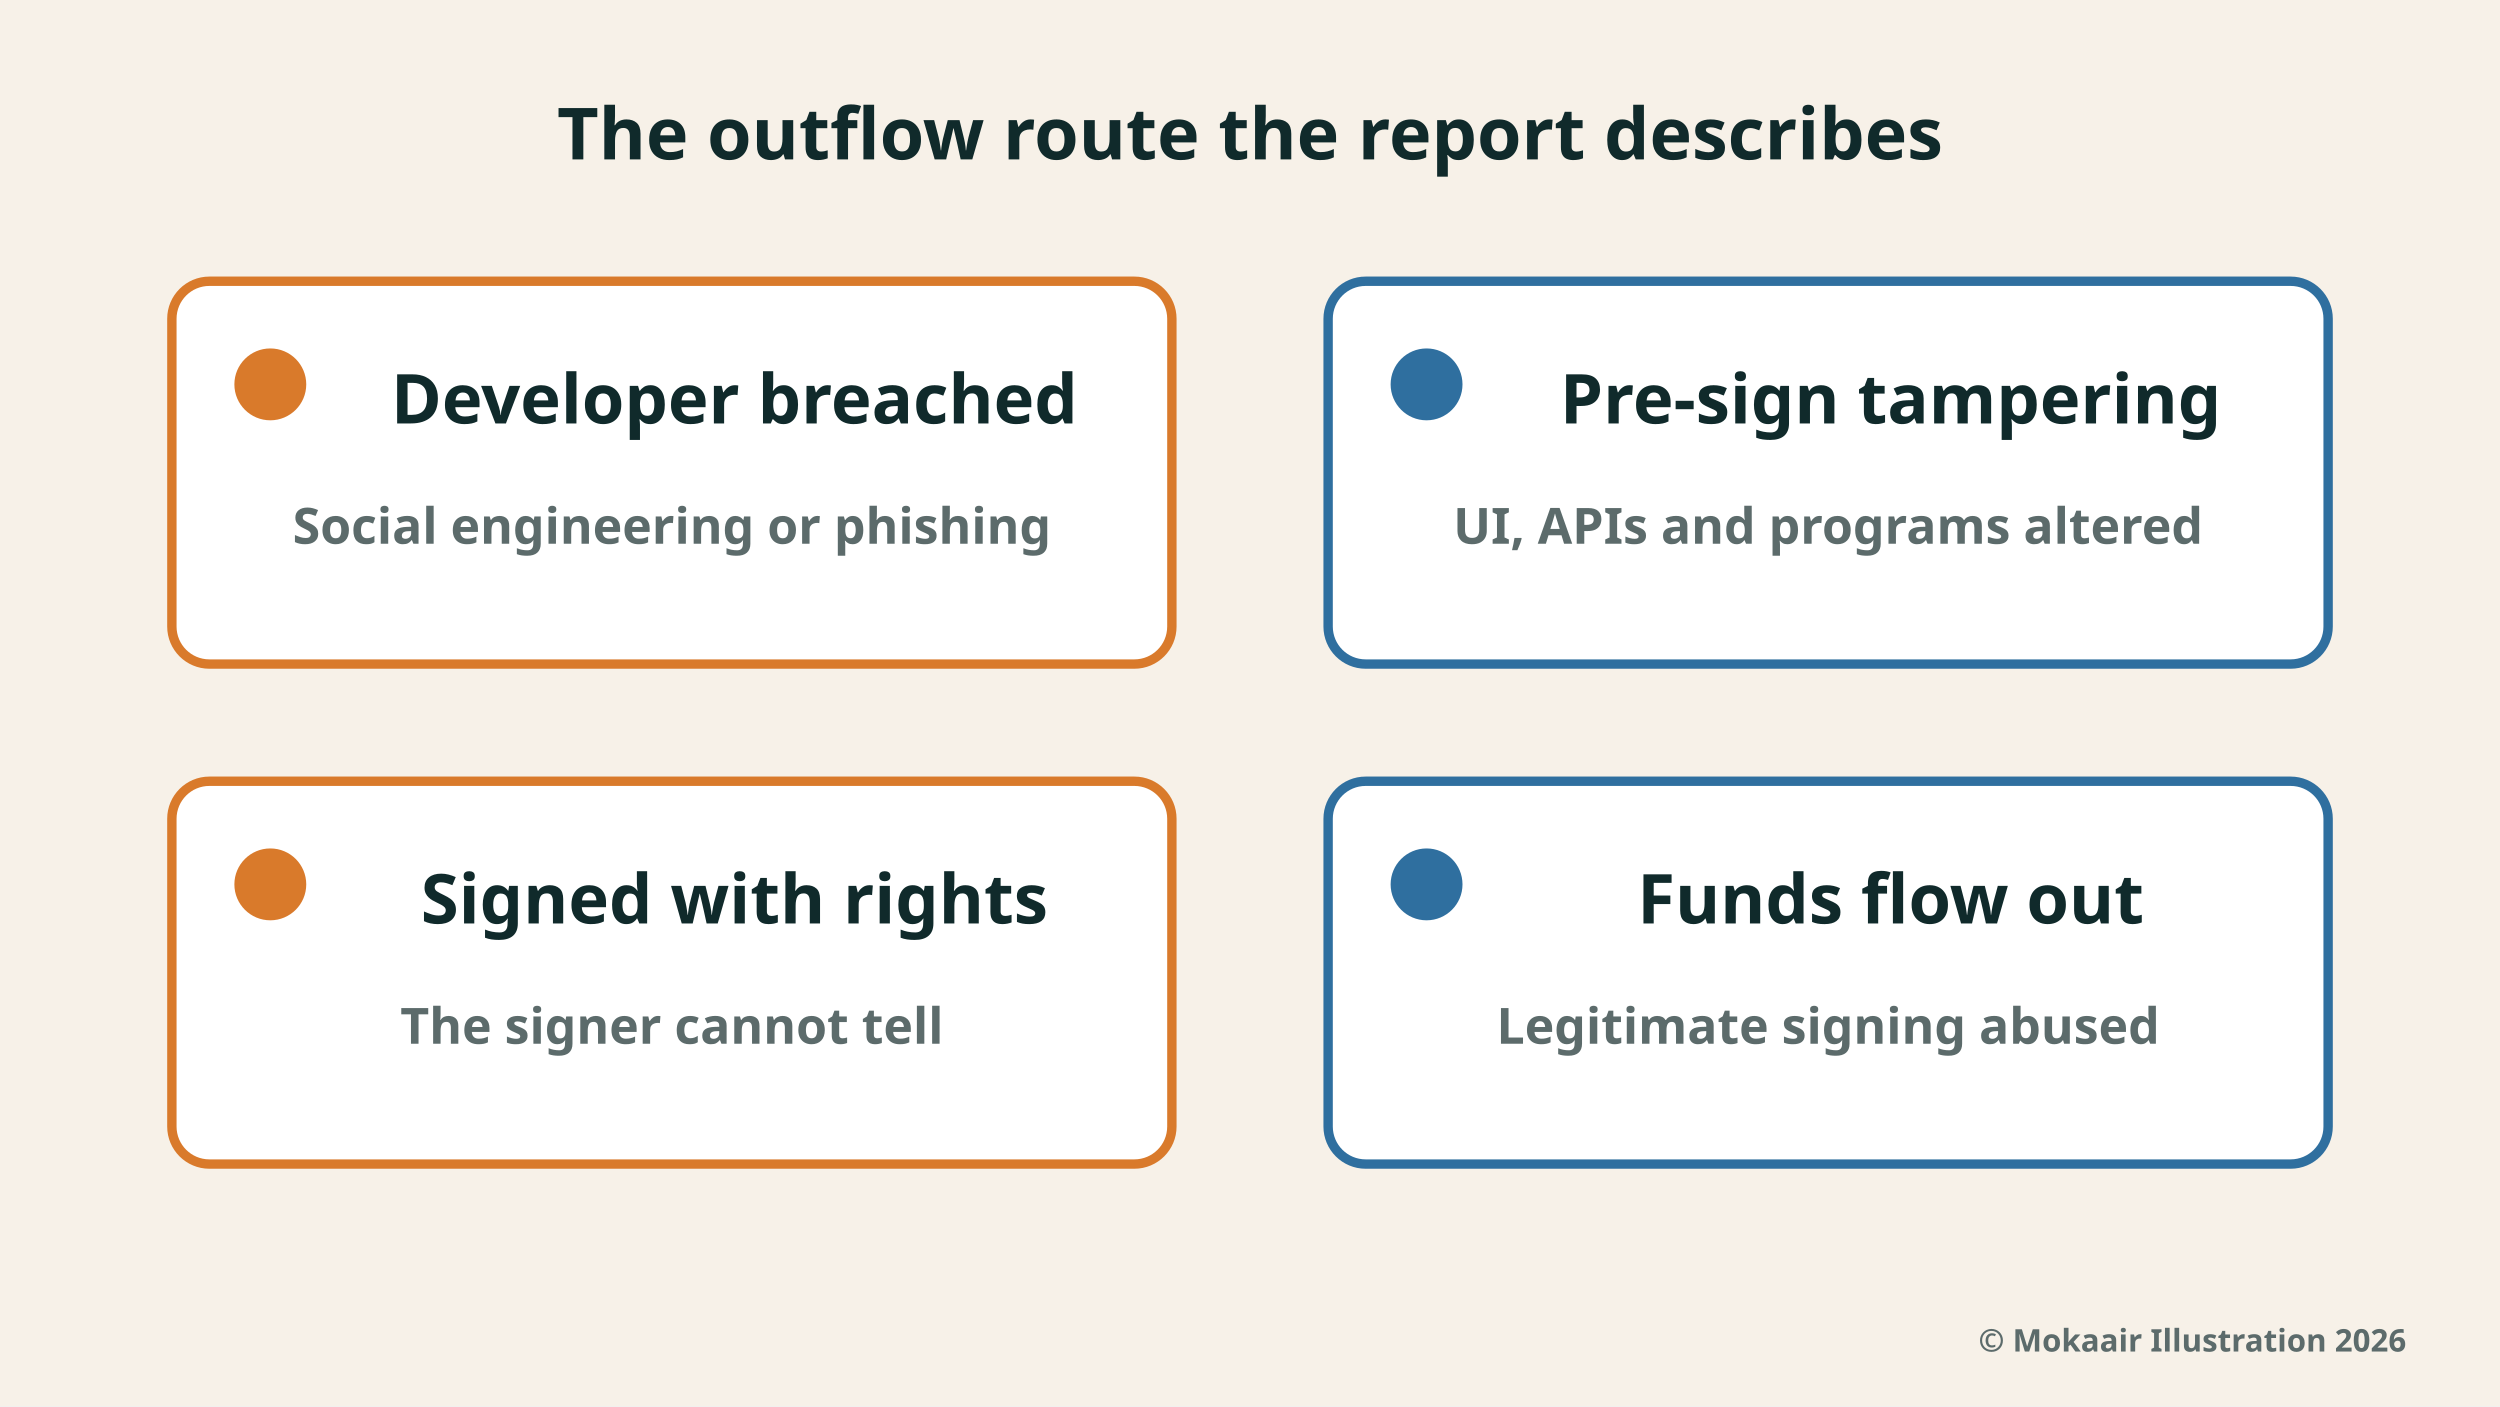
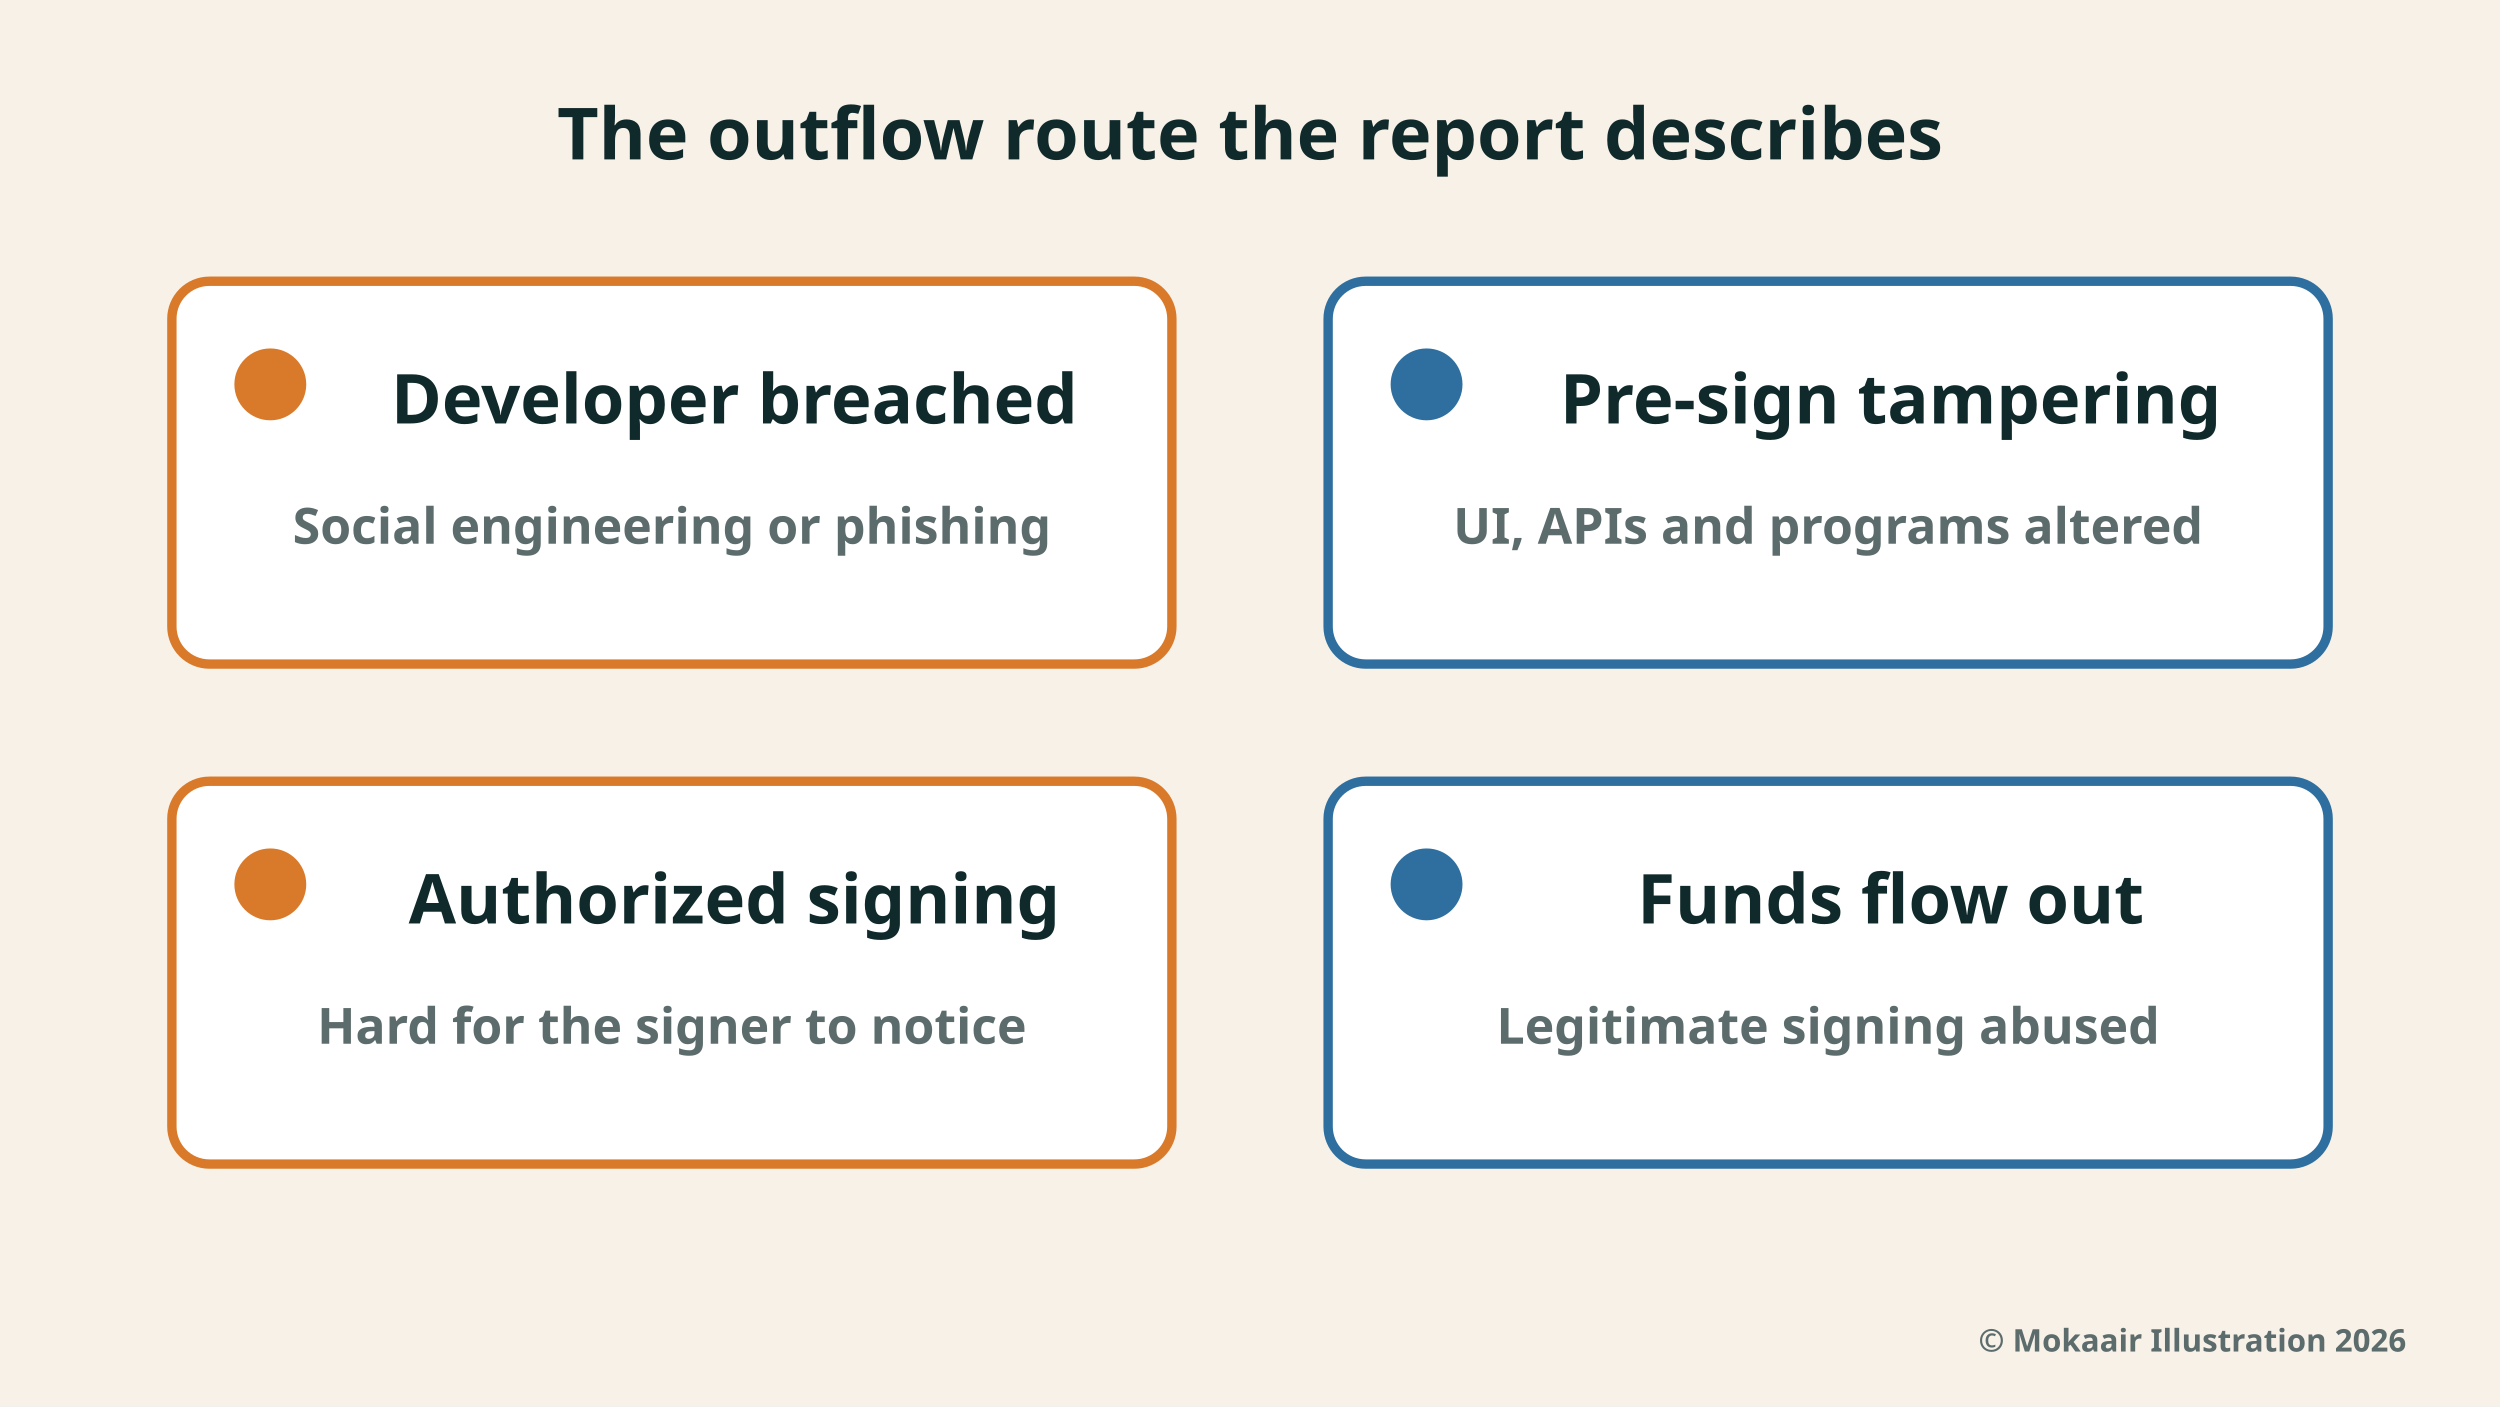
<svg xmlns="http://www.w3.org/2000/svg" viewBox="0 0 1600 900" width="1600" height="900" role="img" aria-labelledby="title desc" font-family="'Microsoft JhengHei','Noto Sans TC',sans-serif">
  <rect width="1600" height="900" fill="#F7F1E8" />
  <text x="800" y="102" font-size="46" font-weight="600" fill="#102A2B" text-anchor="middle">The outflow route the report describes</text>
  <rect x="110" y="180" width="640" height="245" rx="24" fill="#FFFFFF" stroke="#D97A2B" stroke-width="6" />
  <circle cx="173" cy="246" r="23" fill="#D97A2B" stroke="none" stroke-width="6" />
  <text x="470" y="271" font-size="44" font-weight="600" fill="#102A2B" text-anchor="middle">Developer breached</text>
  <text x="430" y="348" font-size="32" font-weight="600" fill="#5C6B6B" text-anchor="middle">Social engineering or phishing</text>
  <rect x="850" y="180" width="640" height="245" rx="24" fill="#FFFFFF" stroke="#2F6F9F" stroke-width="6" />
  <circle cx="913" cy="246" r="23" fill="#2F6F9F" stroke="none" stroke-width="6" />
  <text x="1210" y="271" font-size="44" font-weight="600" fill="#102A2B" text-anchor="middle">Pre-sign tampering</text>
  <text x="1170" y="348" font-size="32" font-weight="600" fill="#5C6B6B" text-anchor="middle">UI, APIs and programs altered</text>
  <rect x="110" y="500" width="640" height="245" rx="24" fill="#FFFFFF" stroke="#D97A2B" stroke-width="6" />
  <circle cx="173" cy="566" r="23" fill="#D97A2B" stroke="none" stroke-width="6" />
-   <text x="470" y="591" font-size="44" font-weight="600" fill="#102A2B" text-anchor="middle">Signed with rights</text>
-   <text x="430" y="668" font-size="32" font-weight="600" fill="#5C6B6B" text-anchor="middle">The signer cannot tell</text>
+   <text x="470" y="591" font-size="44" font-weight="600" fill="#102A2B" text-anchor="middle">Authorized signing</text>
+   <text x="430" y="668" font-size="32" font-weight="600" fill="#5C6B6B" text-anchor="middle">Hard for the signer to notice</text>
  <rect x="850" y="500" width="640" height="245" rx="24" fill="#FFFFFF" stroke="#2F6F9F" stroke-width="6" />
  <circle cx="913" cy="566" r="23" fill="#2F6F9F" stroke="none" stroke-width="6" />
  <text x="1210" y="591" font-size="44" font-weight="600" fill="#102A2B" text-anchor="middle">Funds flow out</text>
  <text x="1170" y="668" font-size="32" font-weight="600" fill="#5C6B6B" text-anchor="middle">Legitimate signing abused</text>
  <text x="1540" y="865" font-size="20" font-weight="600" fill="#5C6B6B" text-anchor="end">© Mokaair Illustration 2026</text>
</svg>
